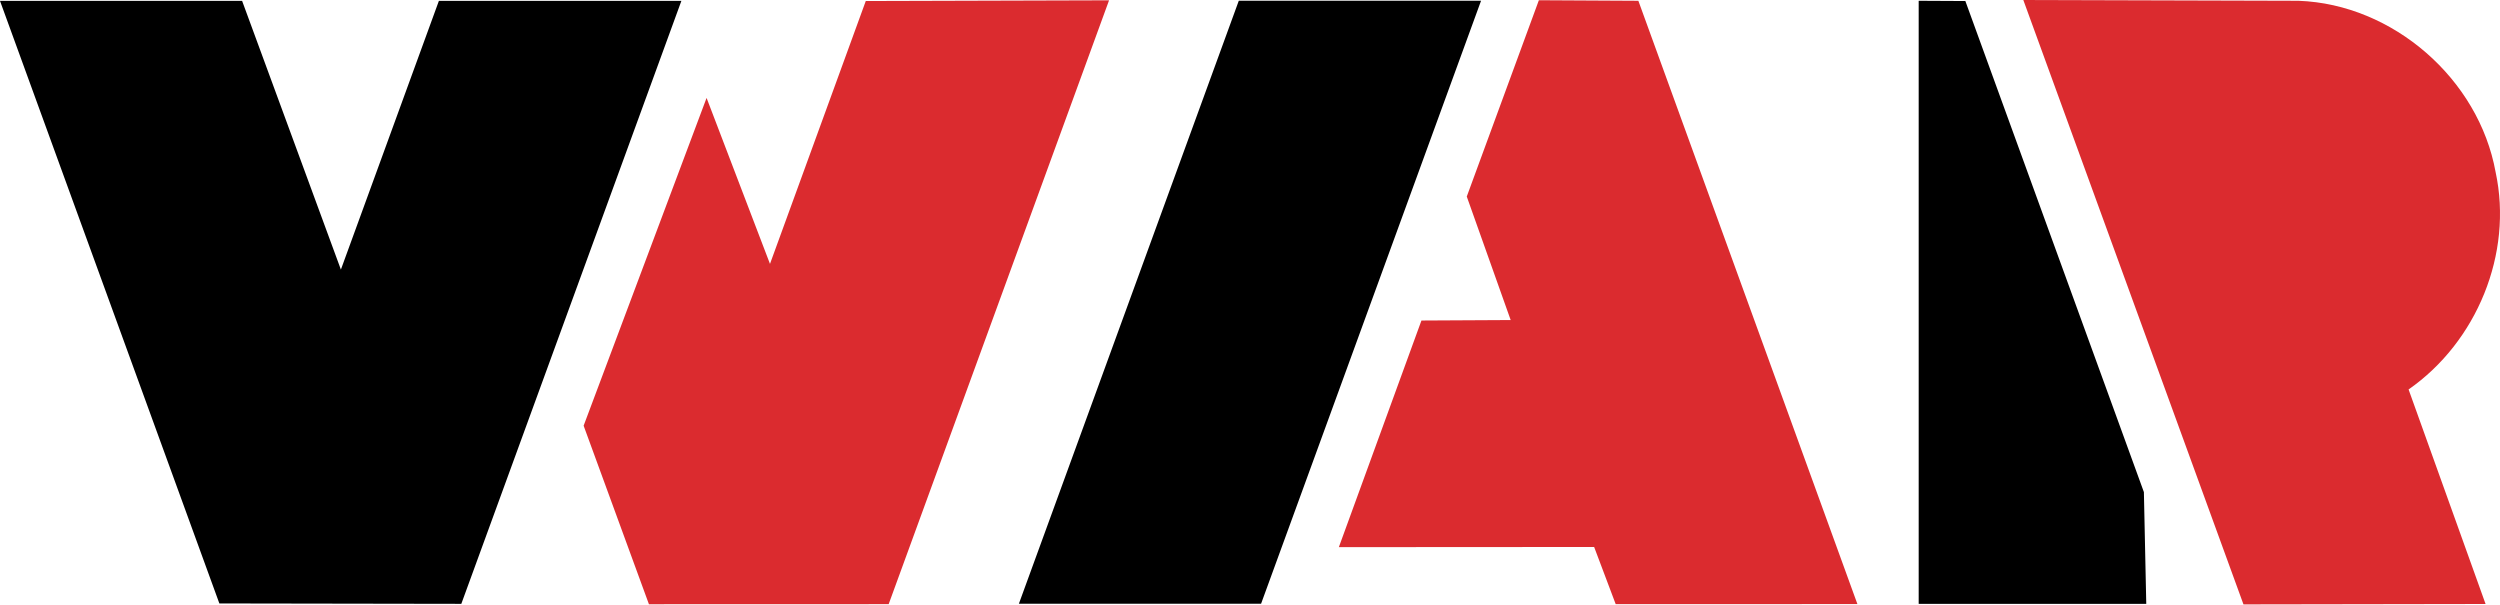
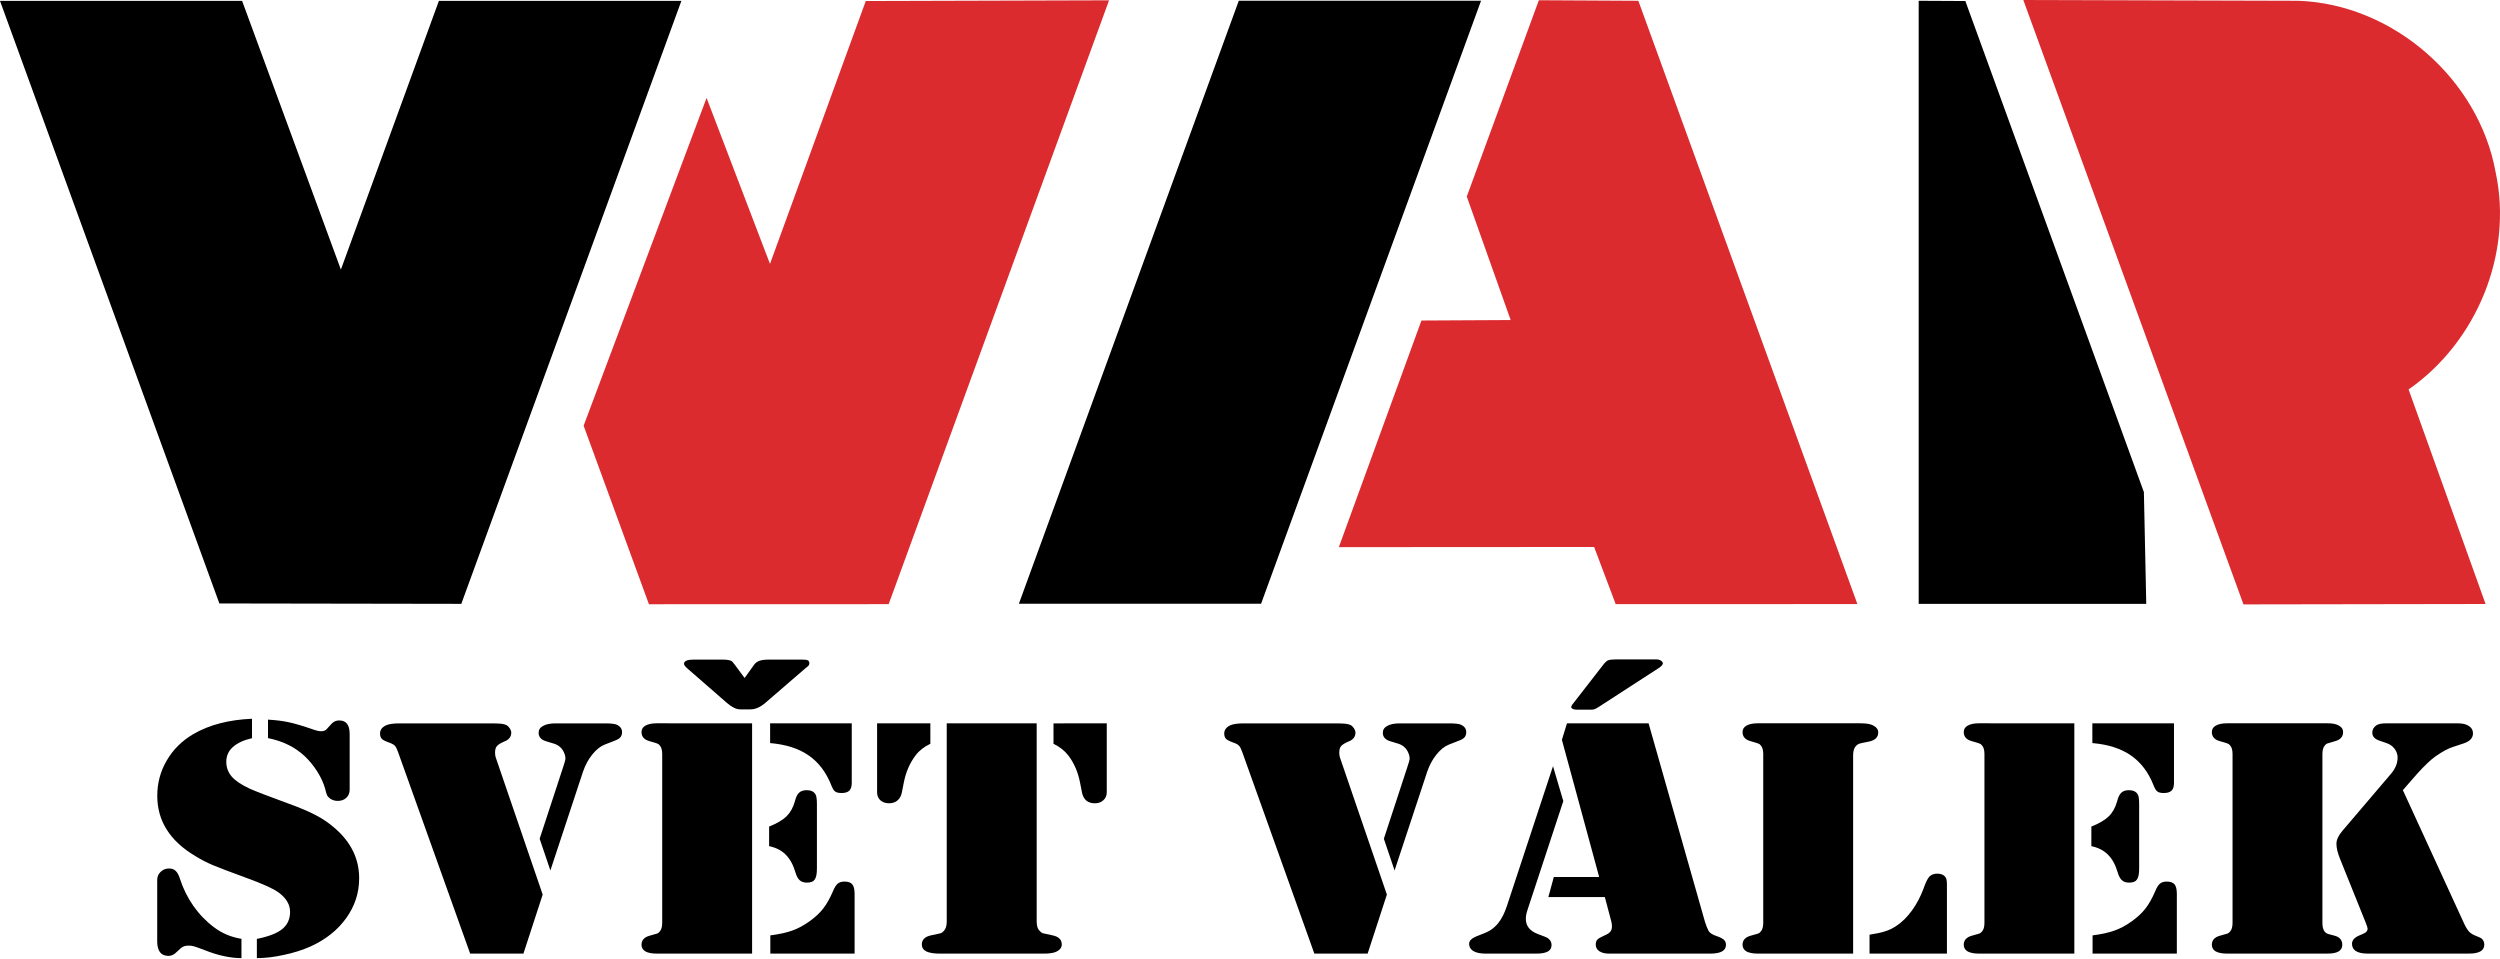
- <svg xmlns="http://www.w3.org/2000/svg" width="316.597pt" height="76.54pt" viewBox="0 0 316.597 76.54" version="1.1" id="svg65">
+ <svg xmlns="http://www.w3.org/2000/svg" width="238.5pt" height="91.409pt" viewBox="0 0 238.5 91.409" version="1.1" id="svg65">
  <defs id="defs69" />
-   <path style="opacity:1;fill:#000000" id="path5" d="M 0,0.11 H 30.66 L 43.17,34.14 55.58,0.11 H 86.29 L 58.42,76.47 27.78,76.42 Z" />
-   <path style="opacity:1;fill:#000000" id="path7" d="m 156.88,0.09 h 30.68 L 159.7,76.46 h -30.67 z" />
-   <path style="opacity:1;fill:#000000" id="path9" d="m 242.98,0.1 5.91,0.03 22.61,62.19 0.3,14.15 h -28.82 z" />
-   <g id="#db2b2fff" transform="translate(-141.93,-138.12)">
+   <path style="opacity:1;fill:#000000;stroke-width:0.753;fill-opacity:1" id="path5" d="M 0,0.083 H 23.097 L 32.521,25.718 41.87,0.083 H 65.004 L 44.009,57.607 20.927,57.569 Z" />
+   <path style="opacity:1;fill:#000000;stroke-width:0.753;fill-opacity:1" id="path7" d="M 118.181,0.068 H 141.293 L 120.306,57.599 H 97.201 Z" />
+   <path style="opacity:1;fill:#000000;stroke-width:0.753;fill-opacity:1" id="path9" d="m 183.042,0.075 4.452,0.023 17.033,46.849 0.226,10.66 h -21.711 z" />
+   <g id="#db2b2fff" transform="matrix(0.7533227,0,0,0.7533227,-106.9191,-104.0489)">
    <path d="m 251.57,138.25 30.81,-0.09 -27.91,76.47 -30.36,0.01 -8.27,-22.61 15.57,-41.51 8.03,21.02 z" id="path58" style="opacity:1;fill:#db2b2f" />
    <path d="m 336.81,138.15 12.6,0.07 27.74,76.4 -30.61,0.01 -2.73,-7.24 -32.33,0.02 10.46,-28.7 11.3,-0.06 -5.56,-15.64 z" id="path60" style="opacity:1;fill:#db2b2f" />
    <path d="m 398.16,138.12 34.85,0.1 c 11.98,0.43 22.83,9.91 24.96,21.69 2.23,10.34 -2.39,21.52 -11.02,27.53 l 9.75,27.17 -30.66,0.05 z" id="path62" style="opacity:1;fill:#db2b2f" />
  </g>
+   <g transform="matrix(2.804395,0,0,2.335589,-159.5424,-187.8982)" id="g4598-0" style="fill:#000000;fill-opacity:1">
+     <path d="m 65.463,109.81 v 0.792 q -0.427,0.117 -0.655,0.365 -0.22,0.241 -0.22,0.599 0,0.345 0.186,0.606 0.186,0.255 0.606,0.489 0.289,0.158 1.309,0.606 0.62,0.269 0.958,0.489 0.345,0.214 0.648,0.537 0.813,0.854 0.813,2.033 0,0.889 -0.441,1.626 -0.441,0.737 -1.213,1.158 -0.413,0.22 -0.91,0.345 -0.489,0.131 -0.916,0.131 v -0.785 q 0.599,-0.145 0.861,-0.4 0.269,-0.262 0.269,-0.703 0,-0.462 -0.413,-0.813 -0.276,-0.227 -1.047,-0.565 -0.847,-0.372 -1.164,-0.531 -0.31,-0.158 -0.599,-0.372 -1.295,-0.923 -1.295,-2.46 0,-0.785 0.324,-1.447 0.324,-0.668 0.903,-1.075 0.806,-0.565 1.998,-0.627 z m 0.544,0.792 v -0.758 q 0.413,0.028 0.717,0.11 0.303,0.076 0.861,0.31 0.138,0.055 0.227,0.055 0.131,0 0.193,-0.09 l 0.152,-0.2 q 0.11,-0.152 0.269,-0.152 0.186,0 0.269,0.138 0.09,0.131 0.09,0.42 v 2.274 q 0,0.2 -0.117,0.331 -0.11,0.124 -0.289,0.124 -0.138,0 -0.255,-0.09 -0.062,-0.055 -0.103,-0.131 -0.034,-0.083 -0.069,-0.269 -0.076,-0.338 -0.262,-0.696 -0.186,-0.358 -0.434,-0.641 -0.496,-0.558 -1.247,-0.737 z m -0.903,8.199 v 0.785 q -0.565,0 -1.247,-0.324 -0.255,-0.117 -0.351,-0.152 -0.096,-0.035 -0.186,-0.035 -0.138,0 -0.207,0.048 -0.069,0.041 -0.22,0.22 -0.124,0.152 -0.269,0.152 -0.386,0 -0.386,-0.593 v -2.508 q 0,-0.193 0.11,-0.324 0.11,-0.138 0.276,-0.145 0.152,-0.007 0.234,0.09 0.09,0.09 0.152,0.324 0.158,0.593 0.455,1.109 0.303,0.517 0.703,0.875 0.407,0.372 0.937,0.475 z" style="font-style:normal;font-variant:normal;font-weight:normal;font-stretch:normal;font-size:14.111px;line-height:125%;font-family:Stencil;-inkscape-font-specification:Stencil;text-align:start;letter-spacing:0px;word-spacing:0px;text-anchor:start;fill:#000000;fill-opacity:1;stroke:none;stroke-width:0.265" id="path4532-9" />
+     <path d="m 75.351,116.99 -0.655,2.412 h -1.812 l -2.453,-8.234 q -0.055,-0.186 -0.103,-0.248 -0.048,-0.069 -0.152,-0.117 -0.22,-0.09 -0.289,-0.165 -0.069,-0.076 -0.069,-0.227 0,-0.207 0.186,-0.324 0.145,-0.09 0.475,-0.09 h 3.066 q 0.289,0 0.393,0.014 0.11,0.014 0.179,0.055 0.069,0.048 0.117,0.138 0.048,0.09 0.048,0.172 0,0.255 -0.241,0.365 -0.179,0.09 -0.248,0.186 -0.062,0.09 -0.062,0.262 0,0.11 0.021,0.193 z m 0.262,-0.985 -0.365,-1.295 0.792,-2.901 q 0.076,-0.276 0.083,-0.338 0.014,-0.152 -0.069,-0.338 -0.11,-0.241 -0.345,-0.317 l -0.227,-0.083 q -0.269,-0.09 -0.269,-0.351 0,-0.186 0.152,-0.282 0.152,-0.103 0.42,-0.103 h 1.688 q 0.317,0 0.413,0.062 0.165,0.103 0.165,0.296 0,0.131 -0.055,0.207 -0.048,0.076 -0.186,0.138 l -0.351,0.165 q -0.22,0.103 -0.427,0.413 -0.2,0.303 -0.31,0.696 z" style="font-style:normal;font-variant:normal;font-weight:normal;font-stretch:normal;font-size:14.111px;line-height:125%;font-family:Stencil;-inkscape-font-specification:Stencil;text-align:start;letter-spacing:0px;word-spacing:0px;text-anchor:start;fill:#000000;fill-opacity:1;stroke:none;stroke-width:0.265" id="path4534-8" />
+     <path d="m 92.156,109.996 v 8.096 q 0,0.269 0.103,0.386 0.055,0.069 0.103,0.09 0.048,0.014 0.317,0.083 0.331,0.076 0.331,0.379 0,0.179 -0.179,0.289 -0.131,0.083 -0.441,0.083 h -0.227 -3.073 -0.227 q -0.303,0 -0.462,-0.09 -0.152,-0.097 -0.152,-0.282 0,-0.303 0.331,-0.379 0.269,-0.069 0.317,-0.083 0.048,-0.021 0.096,-0.09 0.103,-0.117 0.103,-0.386 v -8.096 z m 2.384,0 v 2.818 q 0,0.2 -0.117,0.324 -0.11,0.124 -0.289,0.124 -0.172,0 -0.289,-0.11 -0.11,-0.117 -0.145,-0.317 l -0.069,-0.42 q -0.103,-0.641 -0.4,-1.109 -0.186,-0.289 -0.503,-0.475 v -0.834 z m -7.813,0 h 1.812 v 0.834 q -0.324,0.186 -0.503,0.475 -0.296,0.469 -0.4,1.109 l -0.069,0.42 q -0.034,0.2 -0.152,0.317 -0.11,0.11 -0.282,0.11 -0.179,0 -0.296,-0.124 -0.11,-0.124 -0.11,-0.324 z" style="font-style:normal;font-variant:normal;font-weight:normal;font-stretch:normal;font-size:14.111px;line-height:125%;font-family:Stencil;-inkscape-font-specification:Stencil;text-align:start;letter-spacing:0px;word-spacing:0px;text-anchor:start;fill:#000000;fill-opacity:1;stroke:none;stroke-width:0.265" id="path4538-5" />
+     <path d="m 104.069,116.99 -0.655,2.412 h -1.812 l -2.453,-8.234 q -0.055,-0.186 -0.103,-0.248 -0.048,-0.069 -0.152,-0.117 -0.22,-0.09 -0.289,-0.165 -0.069,-0.076 -0.069,-0.227 0,-0.207 0.186,-0.324 0.145,-0.09 0.475,-0.09 h 3.066 q 0.289,0 0.393,0.014 0.11,0.014 0.179,0.055 0.069,0.048 0.117,0.138 0.048,0.09 0.048,0.172 0,0.255 -0.241,0.365 -0.179,0.09 -0.248,0.186 -0.062,0.09 -0.062,0.262 0,0.11 0.021,0.193 z m 0.262,-0.985 -0.365,-1.295 0.792,-2.901 q 0.076,-0.276 0.083,-0.338 0.014,-0.152 -0.069,-0.338 -0.11,-0.241 -0.345,-0.317 l -0.227,-0.083 q -0.269,-0.09 -0.269,-0.351 0,-0.186 0.152,-0.282 0.152,-0.103 0.42,-0.103 h 1.688 q 0.317,0 0.413,0.062 0.165,0.103 0.165,0.296 0,0.131 -0.055,0.207 -0.048,0.076 -0.186,0.138 l -0.351,0.165 q -0.22,0.103 -0.427,0.413 -0.2,0.303 -0.31,0.696 z" style="font-style:normal;font-variant:normal;font-weight:normal;font-stretch:normal;font-size:14.111px;line-height:125%;font-family:Stencil;-inkscape-font-specification:Stencil;text-align:start;letter-spacing:0px;word-spacing:0px;text-anchor:start;fill:#000000;fill-opacity:1;stroke:none;stroke-width:0.265" id="path4540-5" />
+     <path d="m 110.195,109.996 h 2.777 l 1.915,8.096 q 0.055,0.214 0.124,0.379 0.062,0.131 0.276,0.214 0.179,0.076 0.248,0.152 0.069,0.076 0.069,0.207 0,0.358 -0.537,0.358 h -3.438 q -0.207,0 -0.331,-0.097 -0.124,-0.103 -0.124,-0.269 0,-0.138 0.055,-0.207 0.055,-0.069 0.248,-0.172 0.138,-0.069 0.193,-0.152 0.055,-0.083 0.055,-0.207 0,-0.117 -0.021,-0.207 l -0.22,-0.999 h -1.922 l 0.186,-0.82 h 1.543 l -1.268,-5.602 z m -0.475,1.75 0.351,1.426 -1.22,4.451 q -0.055,0.193 -0.055,0.358 0,0.434 0.407,0.62 l 0.241,0.11 q 0.227,0.103 0.227,0.345 0,0.345 -0.503,0.345 h -1.75 q -0.255,0 -0.407,-0.103 -0.145,-0.11 -0.145,-0.296 0,-0.2 0.303,-0.331 0.282,-0.124 0.413,-0.22 0.138,-0.103 0.262,-0.276 0.193,-0.282 0.317,-0.751 z m 3.555,-3.976 -1.895,1.474 -0.124,0.097 q -0.124,0.097 -0.22,0.097 h -0.503 q -0.083,0 -0.138,-0.028 -0.055,-0.035 -0.055,-0.076 0,-0.041 0.028,-0.09 l 1.034,-1.599 q 0.11,-0.179 0.186,-0.22 0.076,-0.041 0.276,-0.041 h 1.371 q 0.09,0 0.152,0.048 0.062,0.041 0.069,0.11 0.007,0.09 -0.179,0.227 z" style="font-style:normal;font-variant:normal;font-weight:normal;font-stretch:normal;font-size:14.111px;line-height:125%;font-family:Stencil;-inkscape-font-specification:Stencil;text-align:start;letter-spacing:0px;word-spacing:0px;text-anchor:start;fill:#000000;fill-opacity:1;stroke:none;stroke-width:0.265" id="path4542-4" />
+     <path d="m 119.93,119.401 h -3.066 -0.179 q -0.248,0 -0.386,-0.09 -0.131,-0.097 -0.131,-0.269 0,-0.282 0.276,-0.372 0.227,-0.076 0.262,-0.09 0.041,-0.021 0.083,-0.083 0.083,-0.11 0.083,-0.351 v -6.897 q 0,-0.241 -0.083,-0.351 -0.041,-0.062 -0.083,-0.076 -0.035,-0.021 -0.262,-0.097 -0.276,-0.09 -0.276,-0.372 0,-0.172 0.131,-0.262 0.138,-0.097 0.386,-0.097 h 0.179 3.073 0.234 q 0.303,0 0.434,0.083 0.179,0.11 0.179,0.289 0,0.303 -0.331,0.379 -0.269,0.062 -0.317,0.083 -0.048,0.021 -0.103,0.083 -0.103,0.124 -0.103,0.386 z m 0.558,0 v -0.772 q 0.338,-0.062 0.531,-0.138 0.2,-0.076 0.379,-0.22 0.289,-0.227 0.531,-0.627 0.241,-0.4 0.393,-0.889 0.11,-0.379 0.2,-0.496 0.097,-0.124 0.276,-0.124 0.193,0 0.282,0.158 0.041,0.076 0.041,0.303 v 2.804 z" style="font-style:normal;font-variant:normal;font-weight:normal;font-stretch:normal;font-size:14.111px;line-height:125%;font-family:Stencil;-inkscape-font-specification:Stencil;text-align:start;letter-spacing:0px;word-spacing:0px;text-anchor:start;fill:#000000;fill-opacity:1;stroke:none;stroke-width:0.265" id="path4544-3" />
+     <path d="m 127.455,109.996 v 9.405 h -3.066 -0.179 q -0.248,0 -0.386,-0.09 -0.131,-0.097 -0.131,-0.269 0,-0.282 0.276,-0.372 0.227,-0.076 0.262,-0.09 0.041,-0.021 0.083,-0.083 0.083,-0.11 0.083,-0.351 v -6.897 q 0,-0.241 -0.083,-0.351 -0.041,-0.062 -0.083,-0.076 -0.035,-0.021 -0.262,-0.097 -0.276,-0.09 -0.276,-0.372 0,-0.172 0.131,-0.262 0.138,-0.097 0.386,-0.097 h 0.179 z m 0.613,0 h 2.777 v 2.439 q 0,0.214 -0.083,0.31 -0.083,0.097 -0.262,0.097 -0.152,0 -0.22,-0.062 -0.069,-0.062 -0.131,-0.255 -0.262,-0.799 -0.772,-1.22 -0.503,-0.42 -1.309,-0.503 z m -0.034,5.016 v -0.799 q 0.4,-0.193 0.593,-0.42 0.193,-0.227 0.282,-0.606 0.055,-0.262 0.145,-0.358 0.09,-0.103 0.255,-0.103 0.22,0 0.303,0.172 0.048,0.09 0.048,0.407 v 2.625 q 0,0.324 -0.076,0.448 -0.069,0.124 -0.262,0.124 -0.158,0 -0.248,-0.097 -0.09,-0.097 -0.145,-0.324 -0.117,-0.475 -0.338,-0.73 -0.214,-0.255 -0.558,-0.338 z m 0.041,4.389 v -0.744 q 0.448,-0.069 0.737,-0.193 0.296,-0.124 0.593,-0.379 0.296,-0.255 0.469,-0.524 0.179,-0.276 0.338,-0.723 0.076,-0.22 0.158,-0.296 0.083,-0.083 0.227,-0.083 0.193,0 0.269,0.117 0.076,0.11 0.076,0.393 v 2.432 z" style="font-style:normal;font-variant:normal;font-weight:normal;font-stretch:normal;font-size:14.111px;line-height:125%;font-family:Stencil;-inkscape-font-specification:Stencil;text-align:start;letter-spacing:0px;word-spacing:0px;text-anchor:start;fill:#000000;fill-opacity:1;stroke:none;stroke-width:0.265" id="path4546-5" />
+     <path d="m 135.902,119.401 h -3.073 -0.179 q -0.248,0 -0.386,-0.09 -0.131,-0.097 -0.131,-0.269 0,-0.282 0.276,-0.372 0.227,-0.076 0.262,-0.09 0.041,-0.021 0.083,-0.083 0.083,-0.11 0.083,-0.351 v -6.897 q 0,-0.241 -0.083,-0.351 -0.041,-0.062 -0.083,-0.076 -0.034,-0.021 -0.262,-0.097 -0.276,-0.09 -0.276,-0.372 0,-0.172 0.131,-0.262 0.138,-0.097 0.386,-0.097 h 0.179 3.073 0.179 q 0.248,0 0.379,0.097 0.138,0.09 0.138,0.262 0,0.282 -0.276,0.372 -0.227,0.076 -0.269,0.097 -0.035,0.014 -0.076,0.076 -0.083,0.11 -0.083,0.351 v 6.897 q 0,0.386 0.2,0.455 l 0.214,0.069 q 0.262,0.083 0.262,0.372 0,0.358 -0.489,0.358 z m 2.729,-6.677 2.081,5.443 q 0.083,0.22 0.172,0.338 0.09,0.11 0.234,0.172 0.145,0.069 0.186,0.103 0.097,0.097 0.097,0.255 0,0.365 -0.517,0.365 h -3.466 q -0.248,0 -0.386,-0.103 -0.131,-0.103 -0.131,-0.296 0,-0.22 0.255,-0.345 0.158,-0.076 0.214,-0.124 0.055,-0.055 0.062,-0.145 0,-0.048 -0.055,-0.22 l -0.882,-2.632 q -0.124,-0.365 -0.124,-0.62 0,-0.241 0.2,-0.524 l 1.647,-2.322 q 0.234,-0.324 0.234,-0.675 0,-0.193 -0.103,-0.358 -0.103,-0.165 -0.276,-0.234 l -0.248,-0.103 q -0.234,-0.097 -0.234,-0.324 0,-0.186 0.145,-0.303 0.097,-0.076 0.317,-0.076 h 2.453 q 0.241,0 0.372,0.11 0.138,0.103 0.138,0.296 0,0.289 -0.317,0.413 l -0.365,0.145 q -0.227,0.083 -0.579,0.372 -0.262,0.22 -0.648,0.737 z" style="font-style:normal;font-variant:normal;font-weight:normal;font-stretch:normal;font-size:14.111px;line-height:125%;font-family:Stencil;-inkscape-font-specification:Stencil;text-align:start;letter-spacing:0px;word-spacing:0px;text-anchor:start;fill:#000000;fill-opacity:1;stroke:none;stroke-width:0.265" id="path4548-3" />
+     <g id="g4585-0" style="fill:#000000;fill-opacity:1">
+       <path id="path4536-3" style="font-style:normal;font-variant:normal;font-weight:normal;font-stretch:normal;font-size:14.111px;line-height:125%;font-family:Stencil;-inkscape-font-specification:Stencil;text-align:start;letter-spacing:0px;word-spacing:0px;text-anchor:start;fill:#000000;fill-opacity:1;stroke:none;stroke-width:0.265" d="m 82.475,109.996 v 9.405 H 79.409 79.23 c -0.165,0 -0.294,-0.03 -0.386,-0.09 -0.087,-0.064 -0.131,-0.154 -0.131,-0.269 0,-0.188 0.092,-0.312 0.276,-0.372 0.152,-0.051 0.239,-0.08 0.262,-0.09 0.028,-0.014 0.055,-0.041 0.083,-0.083 0.055,-0.073 0.083,-0.191 0.083,-0.351 v -6.897 c 0,-0.161 -0.028,-0.278 -0.083,-0.351 -0.028,-0.041 -0.055,-0.067 -0.083,-0.076 -0.023,-0.014 -0.11,-0.046 -0.262,-0.097 -0.184,-0.06 -0.276,-0.184 -0.276,-0.372 0,-0.115 0.044,-0.202 0.131,-0.262 0.092,-0.064 0.22,-0.097 0.386,-0.097 h 0.179 z m 0.613,0 h 2.777 v 2.439 c 0,0.142 -0.028,0.246 -0.083,0.31 -0.055,0.064 -0.142,0.097 -0.262,0.097 -0.101,0 -0.175,-0.021 -0.22,-0.062 -0.046,-0.041 -0.09,-0.126 -0.131,-0.255 -0.175,-0.533 -0.432,-0.939 -0.772,-1.22 -0.335,-0.28 -0.772,-0.448 -1.309,-0.503 z m -0.034,5.016 v -0.799 c 0.266,-0.129 0.464,-0.269 0.593,-0.42 0.129,-0.152 0.223,-0.354 0.282,-0.606 0.037,-0.175 0.085,-0.294 0.145,-0.358 0.06,-0.069 0.145,-0.103 0.255,-0.103 0.147,0 0.248,0.057 0.303,0.172 0.032,0.06 0.048,0.195 0.048,0.407 v 2.625 c 0,0.216 -0.025,0.365 -0.076,0.448 -0.046,0.083 -0.133,0.124 -0.262,0.124 -0.106,0 -0.188,-0.032 -0.248,-0.097 -0.06,-0.064 -0.108,-0.172 -0.145,-0.324 -0.078,-0.317 -0.191,-0.56 -0.338,-0.73 -0.142,-0.17 -0.328,-0.282 -0.558,-0.338 z m 0.041,4.389 v -0.744 c 0.299,-0.046 0.544,-0.11 0.737,-0.193 0.198,-0.083 0.395,-0.209 0.593,-0.379 0.198,-0.17 0.354,-0.345 0.469,-0.524 0.119,-0.184 0.232,-0.425 0.338,-0.723 0.051,-0.147 0.103,-0.246 0.158,-0.296 0.055,-0.055 0.131,-0.083 0.227,-0.083 0.129,0 0.218,0.039 0.269,0.117 0.051,0.073 0.076,0.204 0.076,0.393 v 2.432 z" />
+       <path id="path4536-7-1" style="font-style:normal;font-variant:normal;font-weight:normal;font-stretch:normal;font-size:14.111px;line-height:125%;font-family:Stencil;-inkscape-font-specification:Stencil;text-align:start;letter-spacing:0px;word-spacing:0px;text-anchor:start;fill:#000000;fill-opacity:1;stroke:none;stroke-width:0.265" d="m 82.22,108.143 -0.331,-0.537 -0.083,-0.124 c -0.041,-0.06 -0.154,-0.09 -0.338,-0.09 h -0.985 c -0.211,0 -0.319,0.055 -0.324,0.165 -0.005,0.046 0.034,0.113 0.117,0.2 l 1.344,1.406 c 0.17,0.175 0.319,0.262 0.448,0.262 h 0.351 c 0.165,0 0.333,-0.087 0.503,-0.262 l 1.357,-1.406 0.11,-0.11 c 0.023,-0.032 0.034,-0.067 0.034,-0.103 0,-0.06 -0.018,-0.101 -0.055,-0.124 -0.032,-0.018 -0.096,-0.028 -0.193,-0.028 h -1.13 c -0.133,0 -0.239,0.016 -0.317,0.048 -0.078,0.032 -0.14,0.087 -0.186,0.165 z" />
+     </g>
+   </g>
</svg>
